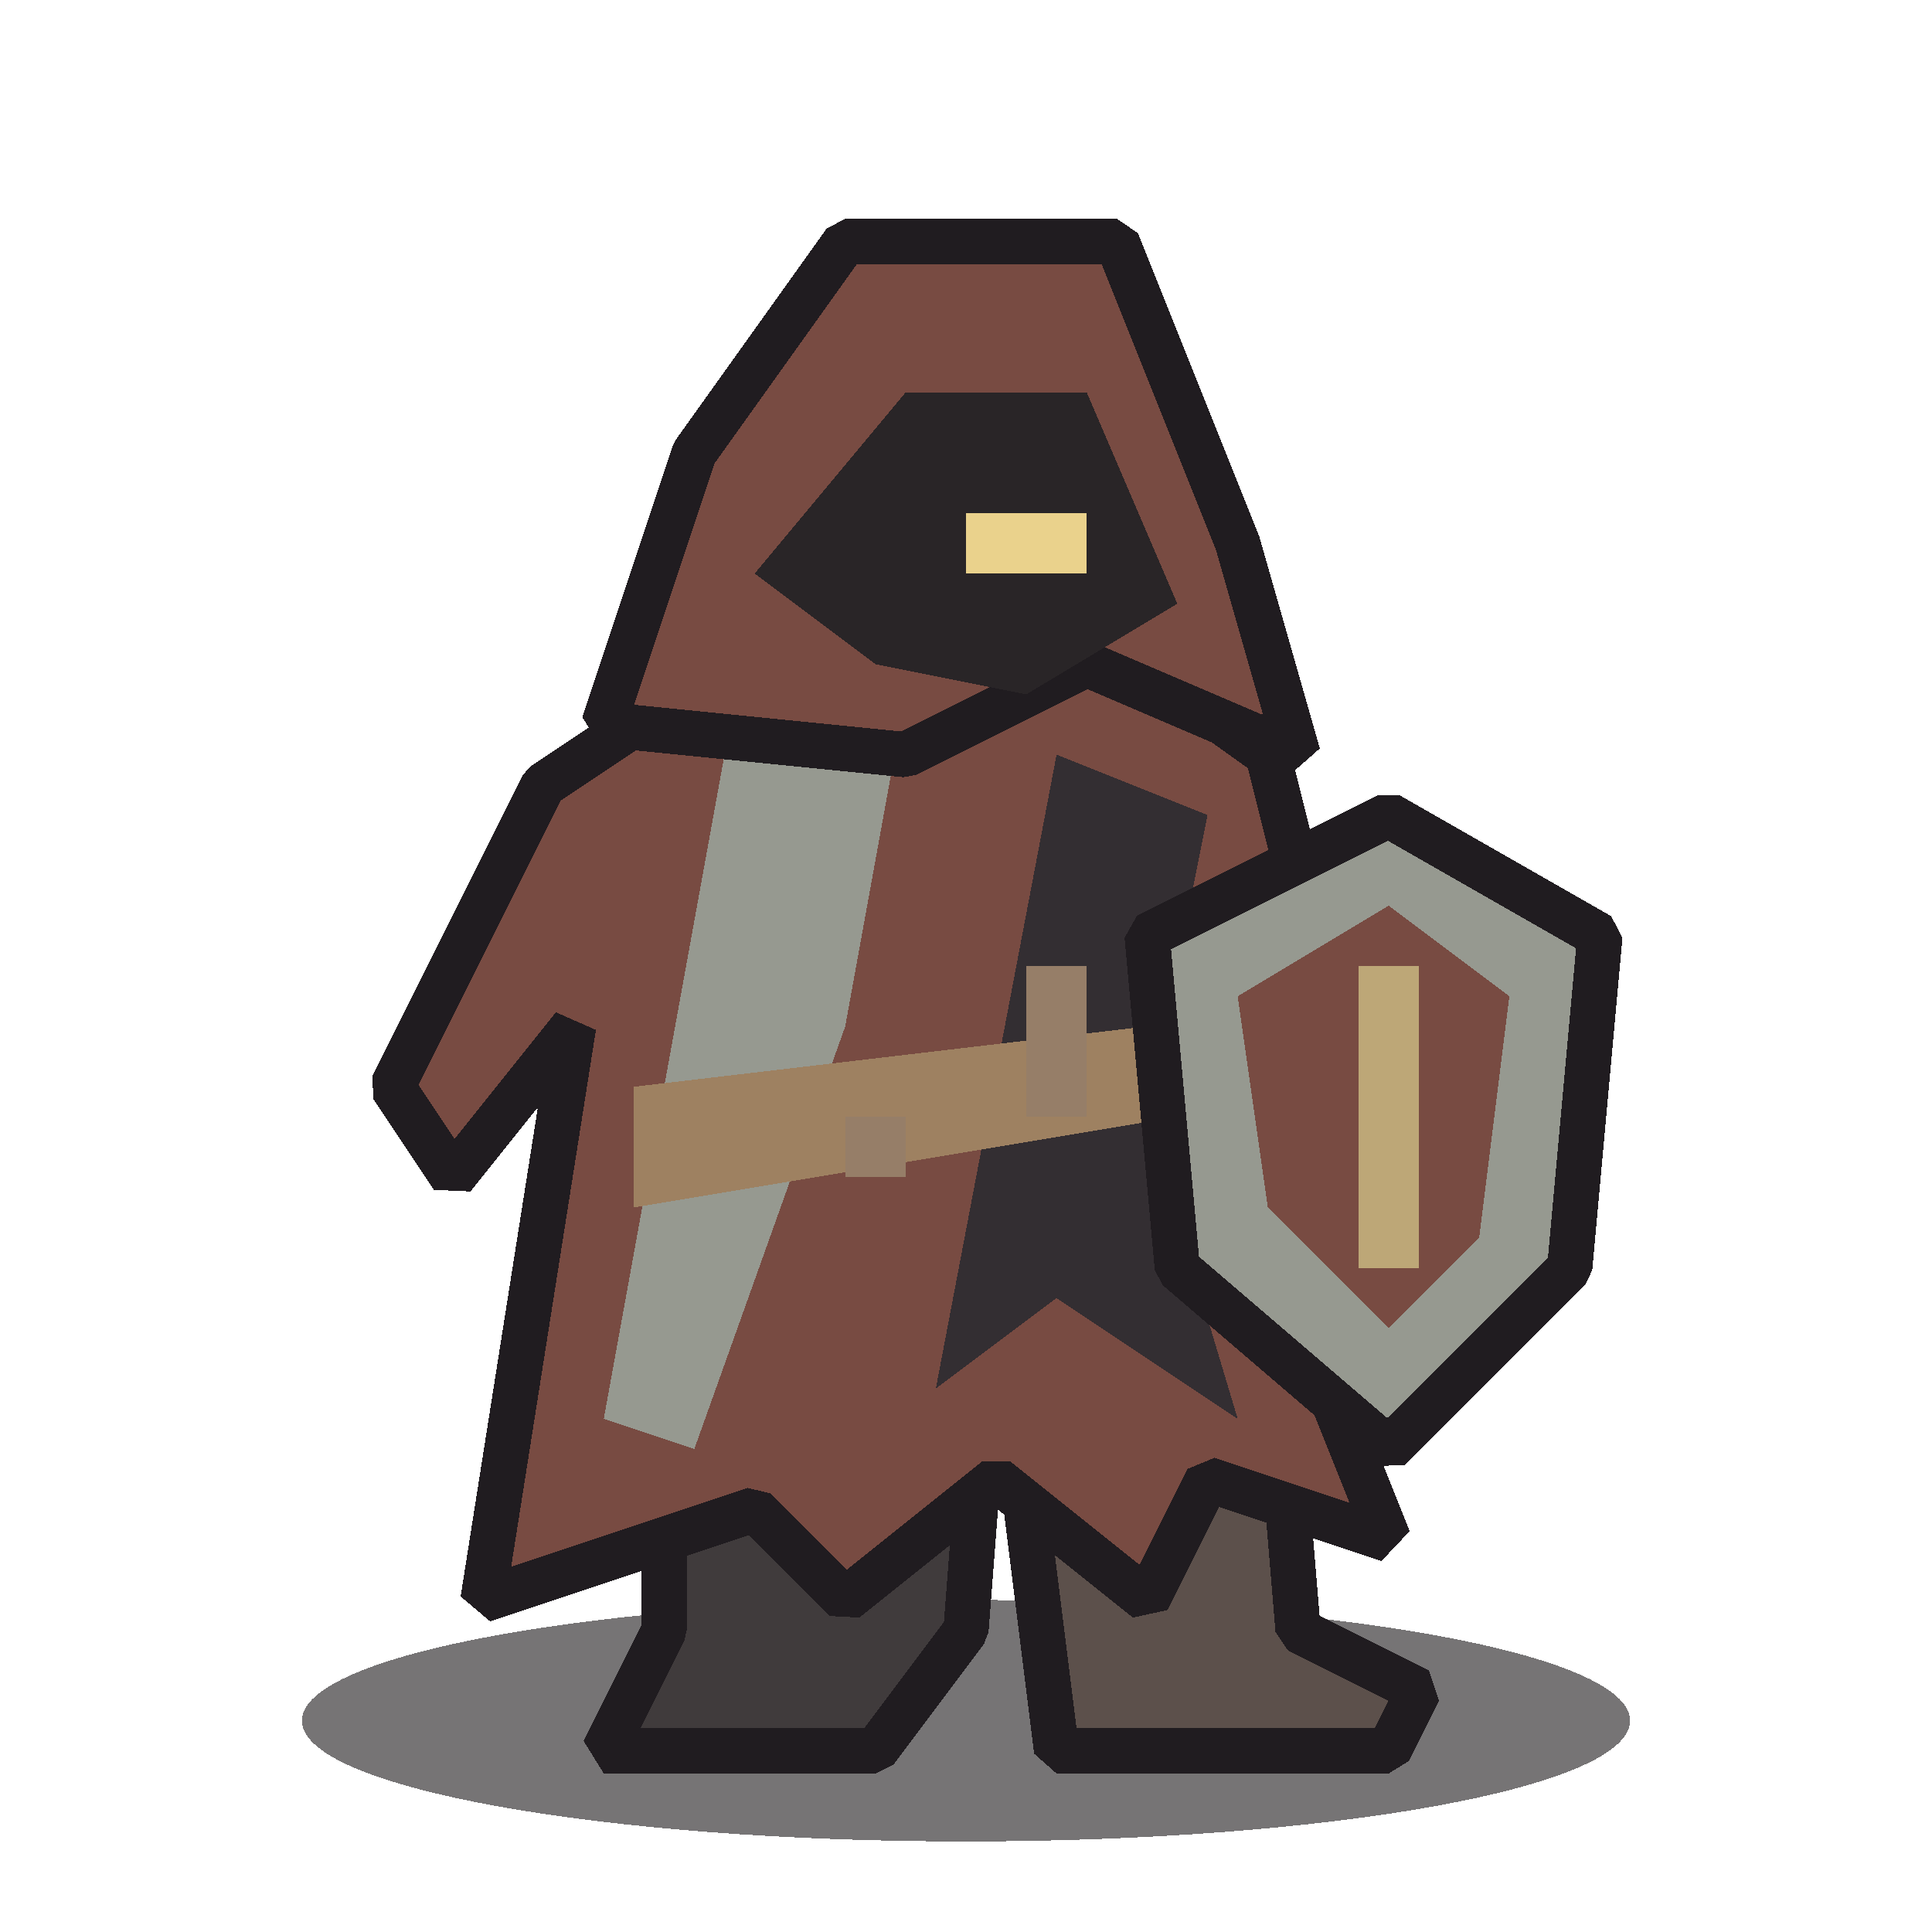
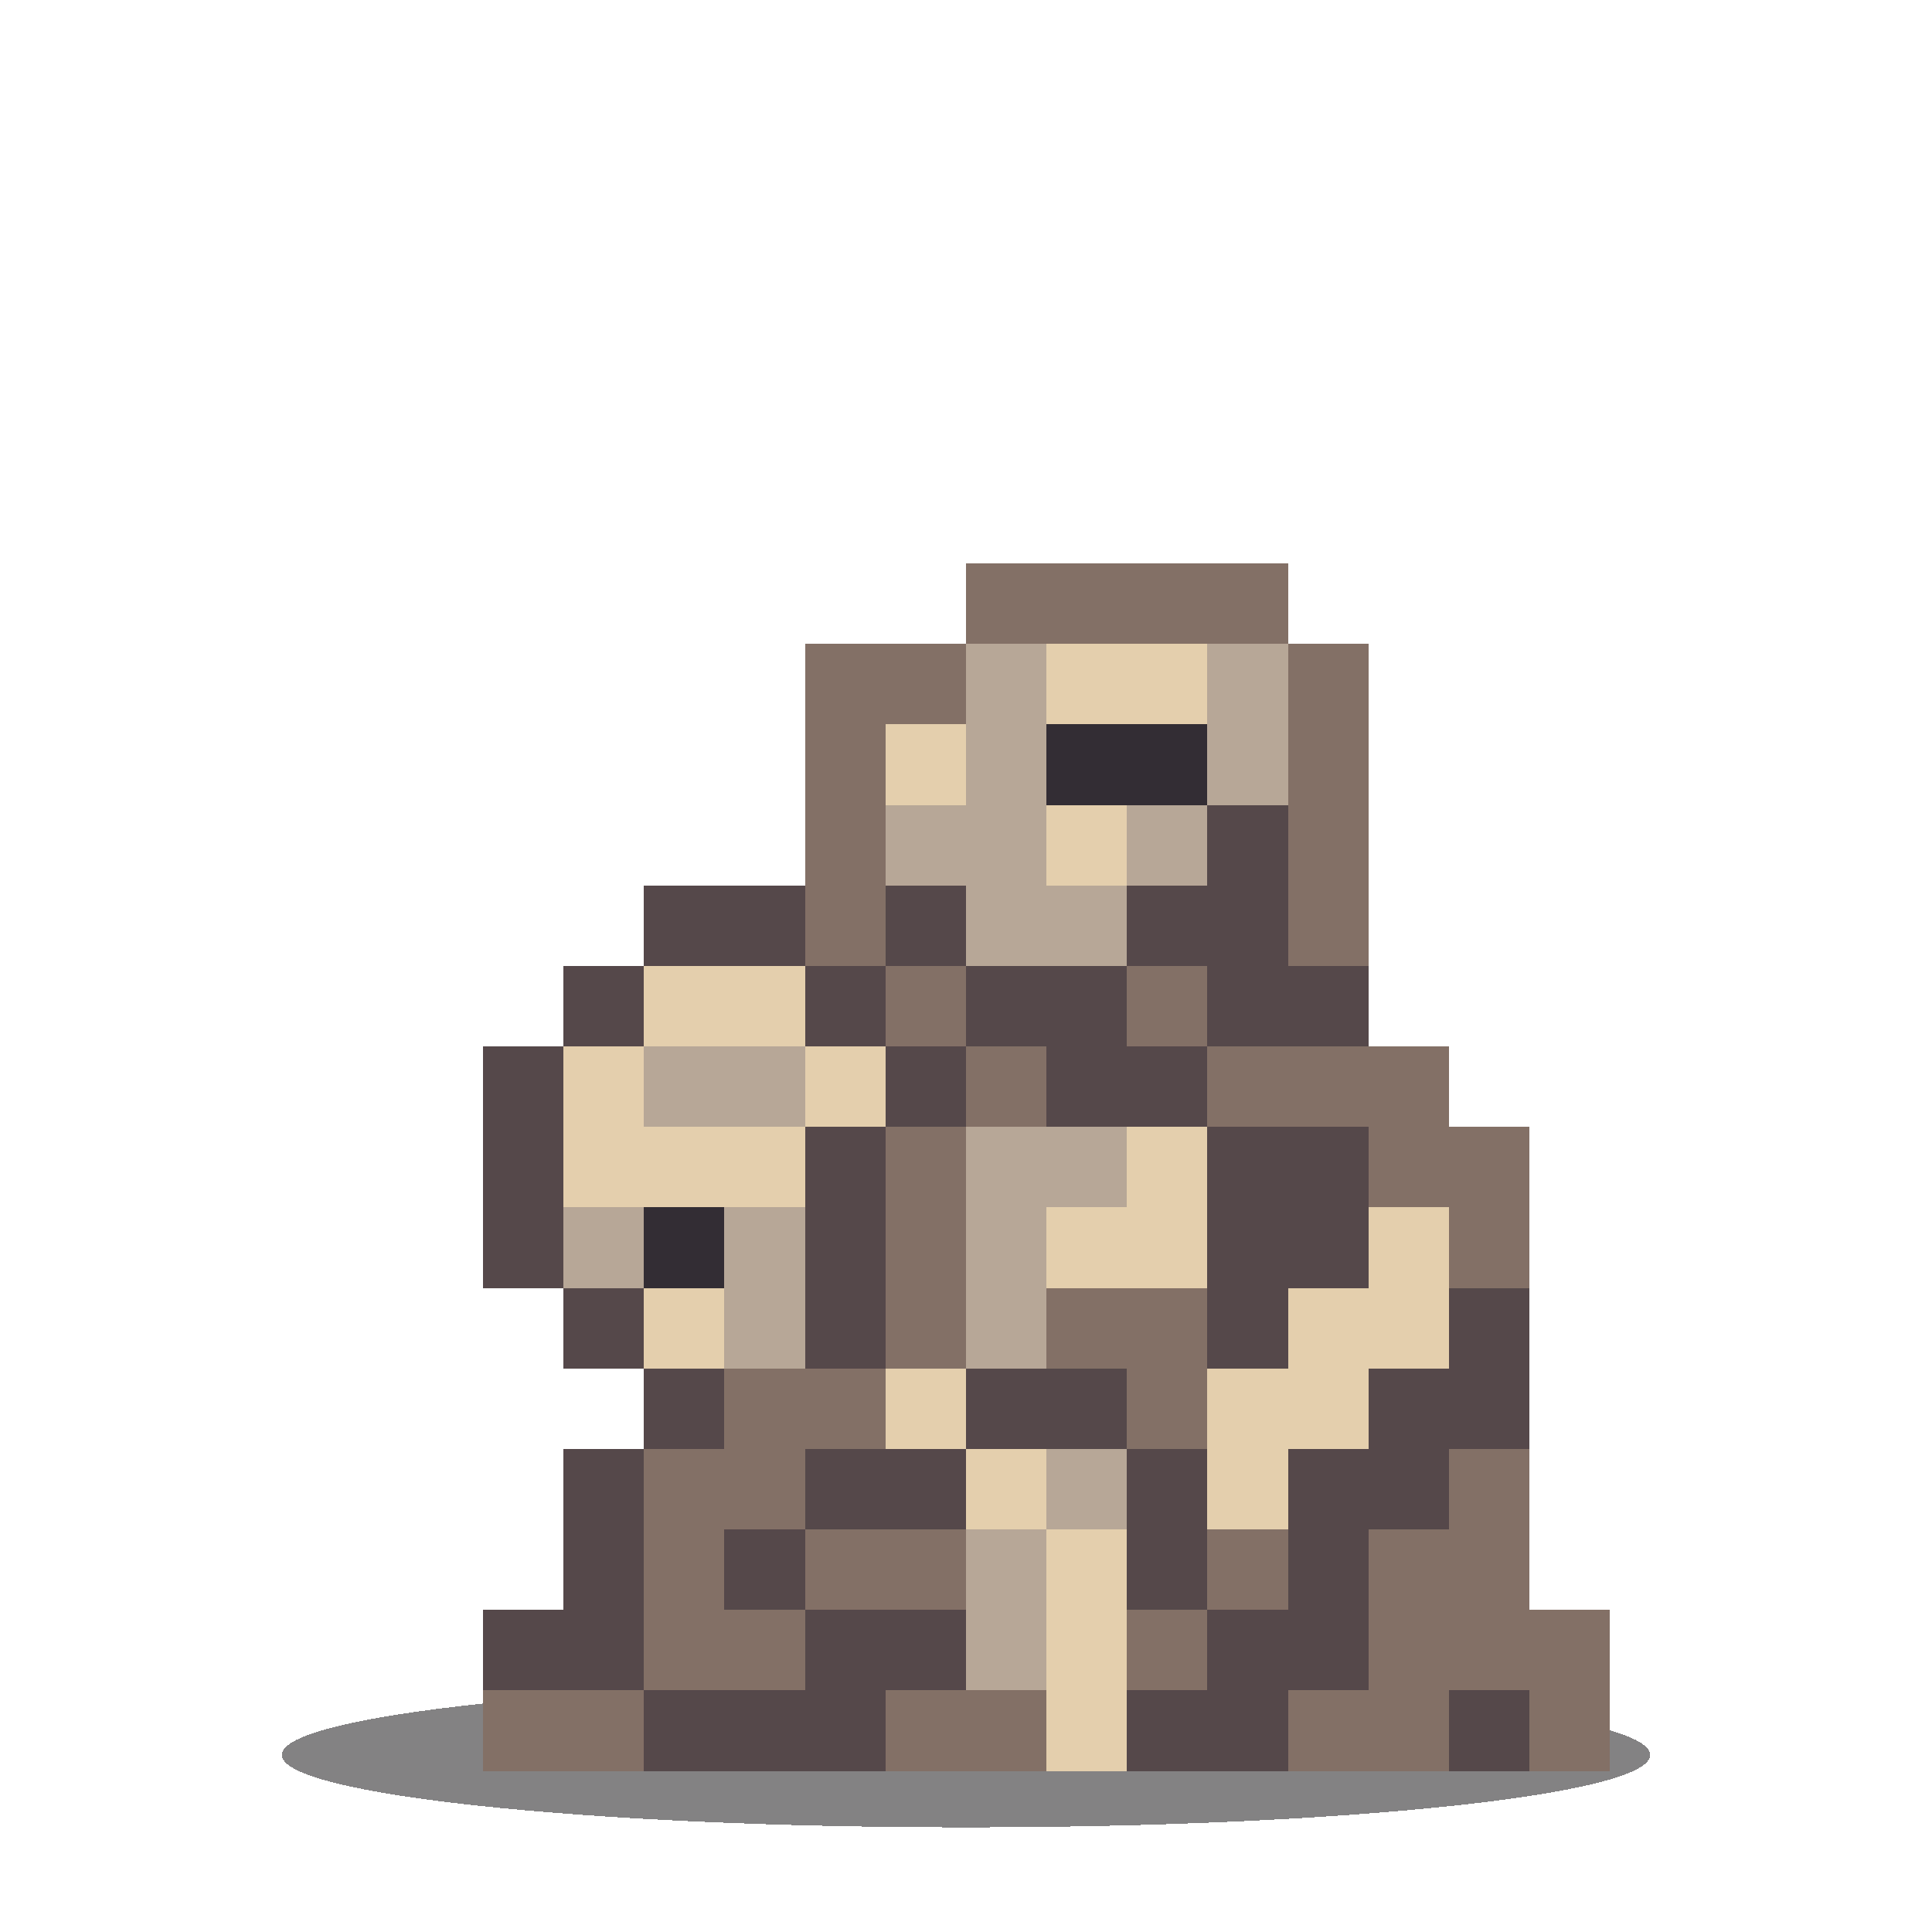
- <svg xmlns="http://www.w3.org/2000/svg" viewBox="0 0 64 64" shape-rendering="crispEdges">
-   <ellipse cx="32" cy="57" rx="22" ry="4" fill="#130f11" opacity=".58" />
-   <path d="M22 42L33 41 32 54 29 58 20 58 22 54Z" fill="#403b3c" stroke="#201c20" stroke-width="1.5" stroke-linejoin="bevel" />
-   <path d="M33 42L42 42 43 54 47 56 46 58 35 58Z" fill="#5c504b" stroke="#201c20" stroke-width="1.5" stroke-linejoin="bevel" />
-   <path d="M24 22L35 20 42 25 45 37 42 41 46 51 40 49 38 53 33 49 28 53 25 50 16 53 19 34 15 39 13 36 18 26Z" fill="#784b42" stroke="#201c20" stroke-width="1.5" stroke-linejoin="bevel" />
-   <path d="M24 25L30 23 28 34 23 48 20 47Z" fill="#969990" stroke="none" stroke-width="1.5" stroke-linejoin="bevel" />
-   <path d="M35 25L40 27 38 37 41 47 35 43 31 46Z" fill="#332e32" stroke="none" stroke-width="1.5" stroke-linejoin="bevel" />
-   <path d="M21 36l17 -2 1 3 -18 3z" fill="#9e8161" stroke="none" stroke-width="1.5" stroke-linejoin="bevel" />
-   <path d="M20 24L23 15 28 8 37 8 41 18 43 25 36 22 30 25Z" fill="#784b42" stroke="#201c20" stroke-width="1.5" stroke-linejoin="bevel" />
-   <path d="M25 19L30 13 36 13 39 20 34 23 29 22Z" fill="#292527" stroke="none" stroke-width="1.5" stroke-linejoin="bevel" />
-   <rect x="32" y="17" width="4" height="2" fill="#ead28c" />
-   <path d="M38 31L46 27 53 31 52 42 46 48 39 42Z" fill="#969990" stroke="#201c20" stroke-width="1.5" stroke-linejoin="bevel" />
-   <path d="M41 33L46 30 50 33 49 41 46 44 42 40Z" fill="#784b42" stroke="none" stroke-width="1.5" stroke-linejoin="bevel" />
-   <rect x="45" y="32" width="2" height="10" fill="#bda777" />
-   <rect x="28" y="37" width="2" height="2" fill="#967e68" />
-   <rect x="34" y="33" width="2" height="2" fill="#967e68" />
-   <rect x="34" y="35" width="2" height="2" fill="#967e68" />
-   <rect x="34" y="32" width="2" height="2" fill="#967e68" />
+ <svg xmlns="http://www.w3.org/2000/svg" viewBox="0 0 24 24" shape-rendering="crispEdges">
+   <ellipse cx="12" cy="21.8" rx="8.5" ry=".9" fill="#110f12" opacity=".52" />
+   <path fill="#332d34" d="M13 9h2v1h-2z M8 15h1v1h-1z" />
+   <path fill="#55484a" d="M15 10h1v1h-1z M8 11h2v1h-2z M11 11h1v1h-1z M14 11h2v1h-2z M7 12h1v1h-1z M10 12h1v1h-1z M12 12h2v1h-2z M15 12h2v1h-2z M6 13h1v1h-1z M11 13h1v1h-1z M13 13h2v1h-2z M6 14h1v1h-1z M10 14h1v1h-1z M15 14h2v1h-2z M6 15h1v1h-1z M10 15h1v1h-1z M15 15h2v1h-2z M7 16h1v1h-1z M10 16h1v1h-1z M15 16h1v1h-1z M18 16h1v1h-1z M8 17h1v1h-1z M12 17h2v1h-2z M17 17h2v1h-2z M7 18h1v1h-1z M10 18h2v1h-2z M14 18h1v1h-1z M16 18h2v1h-2z M7 19h1v1h-1z M9 19h1v1h-1z M14 19h1v1h-1z M16 19h1v1h-1z M6 20h2v1h-2z M10 20h2v1h-2z M15 20h2v1h-2z M8 21h3v1h-3z M14 21h2v1h-2z M18 21h1v1h-1z" />
+   <path fill="#837066" d="M12 7h4v1h-4z M10 8h2v1h-2z M16 8h1v1h-1z M10 9h1v1h-1z M16 9h1v1h-1z M10 10h1v1h-1z M16 10h1v1h-1z M10 11h1v1h-1z M16 11h1v1h-1z M11 12h1v1h-1z M14 12h1v1h-1z M12 13h1v1h-1z M15 13h3v1h-3z M11 14h1v1h-1z M17 14h2v1h-2z M11 15h1v1h-1z M18 15h1v1h-1z M11 16h1v1h-1z M13 16h2v1h-2z M9 17h2v1h-2z M14 17h1v1h-1z M8 18h2v1h-2z M18 18h1v1h-1z M8 19h1v1h-1z M10 19h2v1h-2z M15 19h1v1h-1z M17 19h2v1h-2z M8 20h2v1h-2z M14 20h1v1h-1z M17 20h3v1h-3z M6 21h2v1h-2z M11 21h2v1h-2z M16 21h2v1h-2z M19 21h1v1h-1z" />
+   <path fill="#b7a797" d="M12 8h1v1h-1z M15 8h1v1h-1z M12 9h1v1h-1z M15 9h1v1h-1z M11 10h2v1h-2z M14 10h1v1h-1z M12 11h2v1h-2z M8 13h2v1h-2z M12 14h2v1h-2z M7 15h1v1h-1z M9 15h1v1h-1z M12 15h1v1h-1z M9 16h1v1h-1z M12 16h1v1h-1z M13 18h1v1h-1z M12 19h1v1h-1z M12 20h1v1h-1z" />
+   <path fill="#e4cfad" d="M13 8h2v1h-2z M11 9h1v1h-1z M13 10h1v1h-1z M8 12h2v1h-2z M7 13h1v1h-1z M10 13h1v1h-1z M7 14h3v1h-3z M14 14h1v1h-1z M13 15h2v1h-2z M17 15h1v1h-1z M8 16h1v1h-1z M16 16h2v1h-2z M11 17h1v1h-1z M15 17h2v1h-2z M12 18h1v1h-1z M15 18h1v1h-1z M13 19h1v1h-1z M13 20h1v1h-1z M13 21h1v1h-1z" />
</svg>
